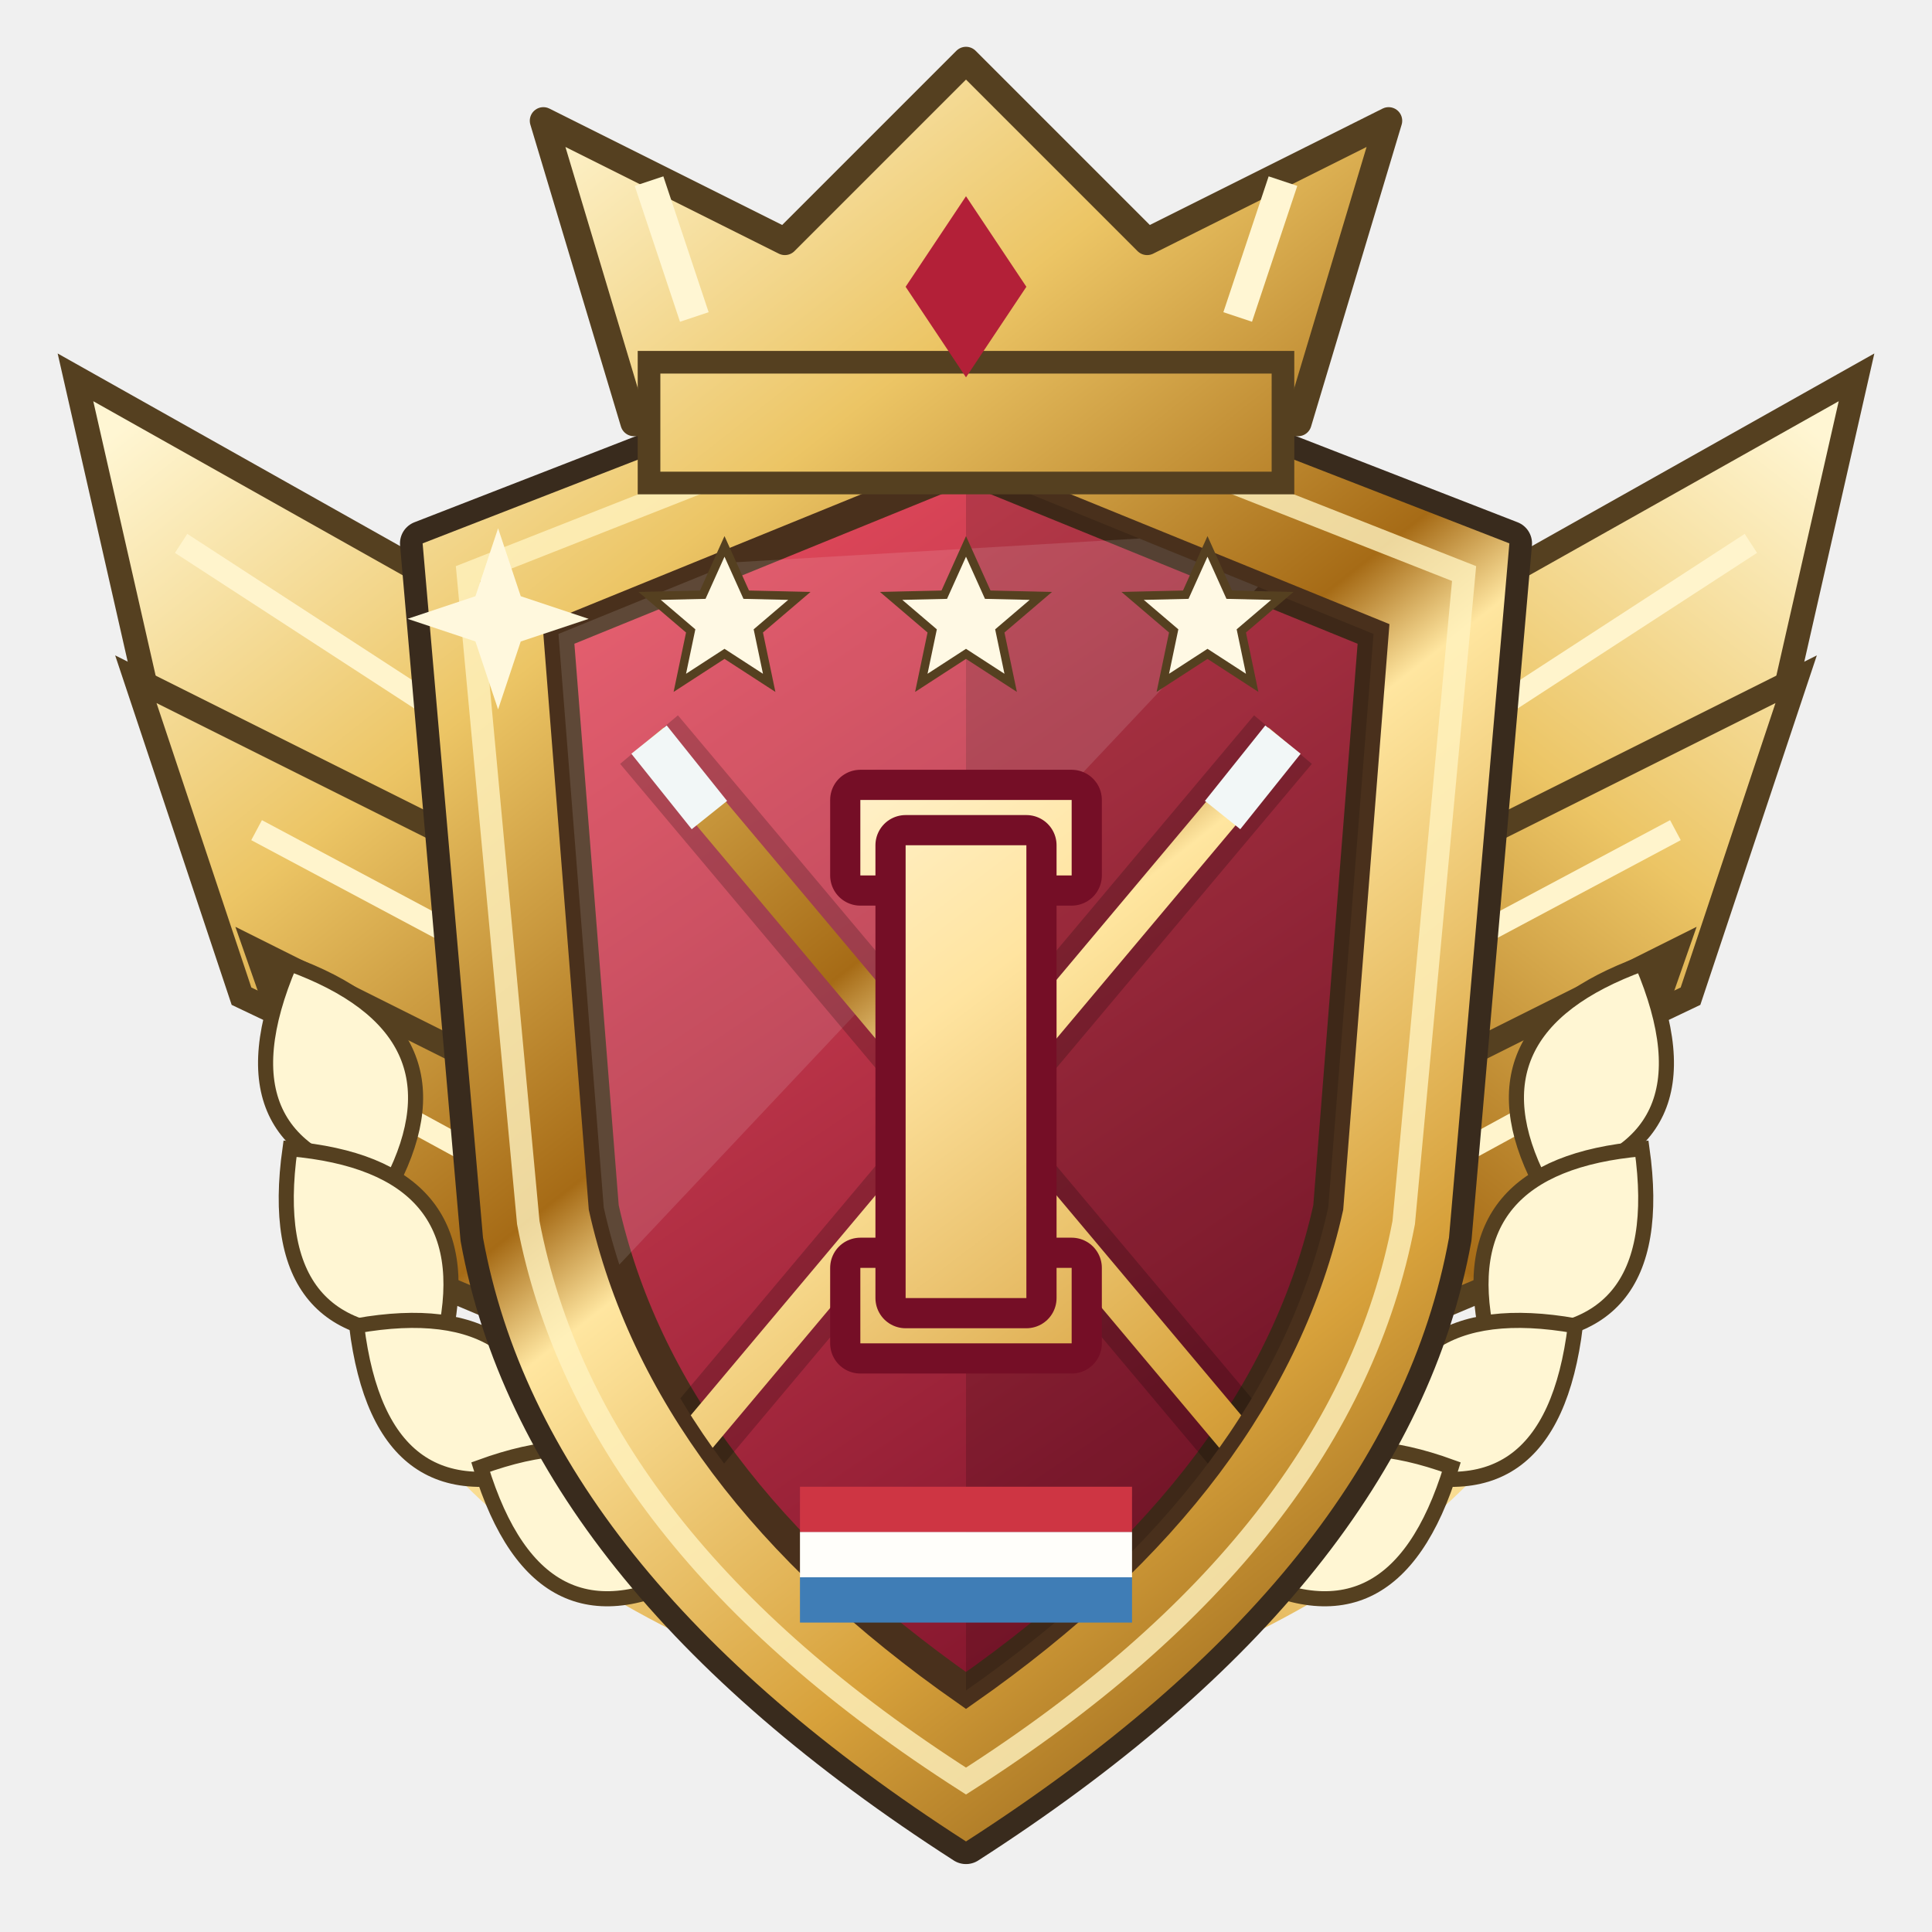
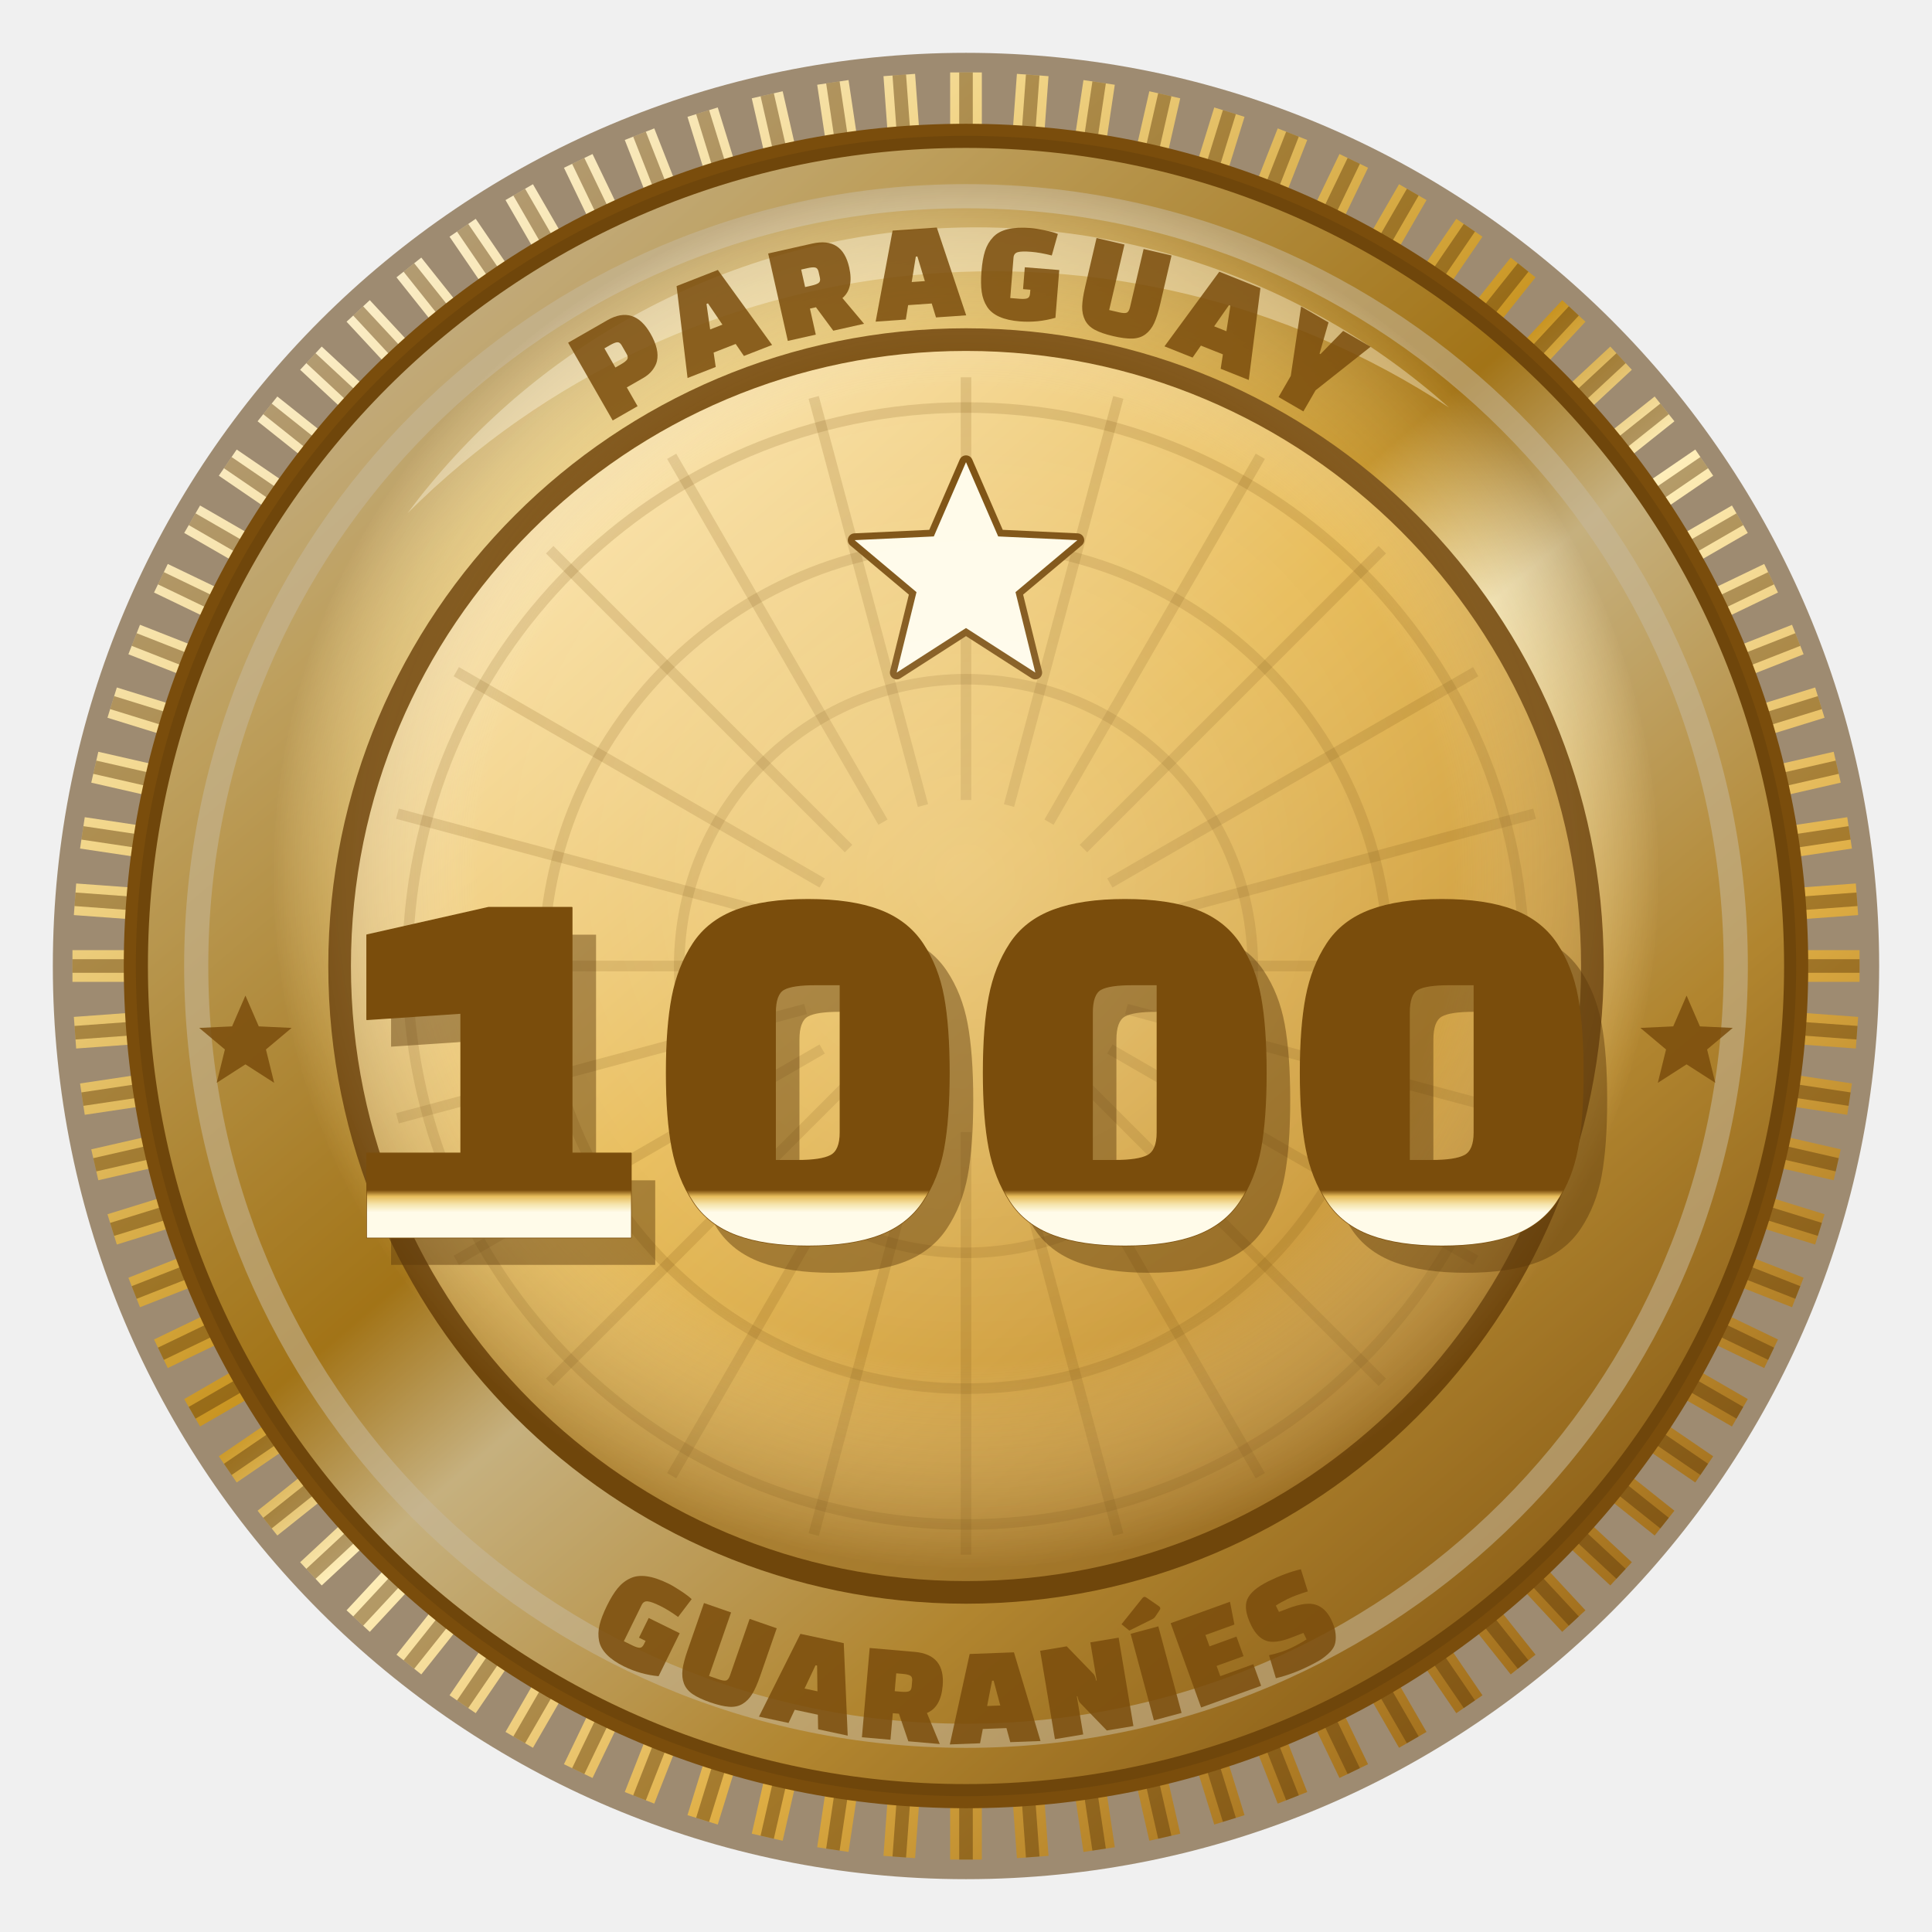
<svg xmlns="http://www.w3.org/2000/svg" viewBox="0 0 128 128" fill="none">
  <defs>
-     <linearGradient id="metal" x1="25" y1="15" x2="103" y2="114" gradientUnits="userSpaceOnUse">
-       <stop stop-color="#fff6d3" />
-       <stop offset=".23" stop-color="#ecc565" />
-       <stop offset=".46" stop-color="#a66b16" />
-       <stop offset=".52" stop-color="#ffe6a0" />
-       <stop offset=".76" stop-color="#d7a13b" />
-       <stop offset="1" stop-color="#805010" />
+     <linearGradient id="metal" x1="20" y1="12" x2="108" y2="116" gradientUnits="userSpaceOnUse">
+       <stop offset="0" stop-color="#fffaea" />
+       <stop offset="0.18" stop-color="#f2d68a" />
+       <stop offset="0.44" stop-color="#c8931f" />
+       <stop offset="0.53" stop-color="#fff0bd" />
+       <stop offset="0.74" stop-color="#dfae44" />
+       <stop offset="1" stop-color="#8f5c11" />
    </linearGradient>
-     <linearGradient id="face" x1="44" y1="49" x2="76" y2="91" gradientUnits="userSpaceOnUse">
-       <stop stop-color="#fff9e4" />
-       <stop offset=".48" stop-color="#ffe4a0" />
-       <stop offset="1" stop-color="#daa747" />
+     <linearGradient id="core" x1="30" y1="26" x2="98" y2="104" gradientUnits="userSpaceOnUse">
+       <stop offset="0" stop-color="#ffeec4" />
+       <stop offset="0.45" stop-color="#e8bd5c" />
+       <stop offset="1" stop-color="#b8842a" />
    </linearGradient>
-     <linearGradient id="enamel" x1="40" y1="35" x2="91" y2="111" gradientUnits="userSpaceOnUse">
-       <stop stop-color="#e54b5d" />
-       <stop offset="1" stop-color="#750e26" />
+     <linearGradient id="relief" x1="64" y1="48" x2="64" y2="90" gradientUnits="userSpaceOnUse">
+       <stop stop-color="#fffbe9" />
+       <stop offset=".34" stop-color="#f6e6b0" />
+       <stop offset=".72" stop-color="#e8bd5c" />
+       <stop offset="1" stop-color="#7a4d0c" />
    </linearGradient>
+     <radialGradient id="hollow" cx="64" cy="58" r="46" gradientUnits="userSpaceOnUse">
+       <stop stop-color="#fff" stop-opacity=".22" />
+       <stop offset=".7" stop-color="#fff" stop-opacity="0" />
+       <stop offset="1" stop-color="#5c390a" stop-opacity=".35" />
+     </radialGradient>
    <clipPath id="field">
-       <path d="M64 31 91 42 88 80Q84 98 64 112 44 98 40 80L37 42Z" />
+       <circle cx="64" cy="64" r="41" />
    </clipPath>
+     <path id="reed" d="M64.00 9.20L64.00 4.80 M68.10 9.35L68.42 4.97 M72.17 9.81L72.82 5.46 M76.19 10.57L77.17 6.28 M80.15 11.63L81.45 7.43 M84.02 12.99L85.63 8.89 M87.78 14.63L89.69 10.66 M91.40 16.54L93.60 12.73 M94.87 18.72L97.35 15.09 M98.17 21.16L100.91 17.72 M101.27 23.83L104.27 20.60 M104.17 26.73L107.40 23.73 M106.84 29.83L110.28 27.09 M109.28 33.13L112.91 30.65 M111.46 36.60L115.27 34.40 M113.37 40.22L117.34 38.31 M115.01 43.98L119.11 42.37 M116.37 47.85L120.57 46.55 M117.43 51.81L121.72 50.83 M118.19 55.83L122.54 55.18 M118.65 59.90L123.03 59.58 M118.80 64.00L123.20 64.00 M118.65 68.10L123.03 68.42 M118.19 72.17L122.54 72.82 M117.43 76.19L121.72 77.17 M116.37 80.15L120.57 81.45 M115.01 84.02L119.11 85.63 M113.37 87.78L117.34 89.69 M111.46 91.40L115.27 93.60 M109.28 94.87L112.91 97.35 M106.84 98.17L110.28 100.91 M104.17 101.27L107.40 104.27 M101.27 104.17L104.27 107.40 M98.17 106.84L100.91 110.28 M94.87 109.28L97.35 112.91 M91.40 111.46L93.60 115.27 M87.78 113.37L89.69 117.34 M84.02 115.01L85.63 119.11 M80.15 116.37L81.45 120.57 M76.19 117.43L77.17 121.72 M72.17 118.19L72.82 122.54 M68.10 118.65L68.42 123.03 M64.00 118.80L64.00 123.20 M59.90 118.65L59.58 123.03 M55.83 118.19L55.18 122.54 M51.81 117.43L50.83 121.72 M47.85 116.37L46.55 120.57 M43.98 115.01L42.37 119.11 M40.22 113.37L38.31 117.34 M36.60 111.46L34.40 115.27 M33.13 109.28L30.65 112.91 M29.83 106.84L27.09 110.28 M26.73 104.17L23.73 107.40 M23.83 101.27L20.60 104.27 M21.16 98.17L17.72 100.91 M18.72 94.87L15.09 97.35 M16.54 91.40L12.73 93.60 M14.63 87.78L10.66 89.69 M12.99 84.02L8.89 85.63 M11.63 80.15L7.43 81.45 M10.57 76.19L6.28 77.17 M9.81 72.17L5.46 72.82 M9.35 68.10L4.97 68.42 M9.20 64.00L4.80 64.00 M9.35 59.90L4.97 59.58 M9.81 55.83L5.46 55.18 M10.57 51.81L6.28 50.83 M11.63 47.85L7.43 46.55 M12.99 43.98L8.89 42.37 M14.63 40.22L10.66 38.31 M16.54 36.60L12.73 34.40 M18.72 33.13L15.09 30.65 M21.16 29.83L17.72 27.09 M23.83 26.73L20.60 23.73 M26.73 23.83L23.73 20.60 M29.83 21.16L27.09 17.72 M33.13 18.72L30.65 15.09 M36.60 16.54L34.40 12.73 M40.22 14.63L38.31 10.66 M43.98 12.99L42.37 8.89 M47.85 11.63L46.55 7.43 M51.81 10.57L50.83 6.28 M55.83 9.81L55.18 5.46 M59.90 9.35L59.58 4.97" />
  </defs>
-   <g>
-     <path d="M37 43 5 25 10 47 35 62Z" fill="url(#metal)" stroke="#554020" stroke-width="1.6" />
-     <path d="M35 58 9 45 16 66 37 76Z" fill="url(#metal)" stroke="#554020" stroke-width="1.6" />
-     <path d="M37 73 17 63 24 83 43 91Z" fill="url(#metal)" stroke="#554020" stroke-width="1.6" />
-     <path d="M12 36 32 49M17 55 32 63M25 73 36 79" stroke="#fff4cc" stroke-width="1.5" />
+   <circle cx="64" cy="64" r="60.5" fill="#5c390a" fill-opacity=".55" />
+   <use href="#reed" stroke="url(#metal)" stroke-width="2.1" />
+   <use href="#reed" stroke="#5c390a" stroke-opacity=".45" stroke-width=".9" />
+   <circle cx="64" cy="64" r="55" fill="url(#metal)" stroke="#7a4d0c" stroke-width="1.6" />
+   <circle cx="64" cy="64" r="51" fill="none" stroke="#fffbe9" stroke-opacity=".55" stroke-width="1.6" />
+   <circle cx="64" cy="64" r="41.5" fill="url(#core)" stroke="#7a4d0c" stroke-width="1.5" />
+   <g clip-path="url(#field)" stroke="#7a4d0c" stroke-opacity=".17" stroke-width=".7" fill="none">
+     <circle cx="64" cy="64" r="19" />
+     <circle cx="64" cy="64" r="28" />
+     <circle cx="64" cy="64" r="37" />
+     <path d="M64.00 53.00L64.00 25.00" />
+     <path d="M66.85 53.37L74.09 26.33" />
+     <path d="M69.50 54.47L83.50 30.23" />
+     <path d="M71.78 56.22L91.58 36.42" />
+     <path d="M73.53 58.50L97.77 44.50" />
+     <path d="M74.63 61.15L101.67 53.91" />
+     <path d="M75.00 64.00L103.00 64.00" />
+     <path d="M74.63 66.85L101.67 74.09" />
+     <path d="M73.53 69.50L97.77 83.50" />
+     <path d="M71.78 71.78L91.58 91.58" />
+     <path d="M69.50 73.53L83.50 97.77" />
+     <path d="M66.85 74.63L74.09 101.67" />
+     <path d="M64.00 75.00L64.00 103.00" />
+     <path d="M61.15 74.63L53.91 101.67" />
+     <path d="M58.50 73.53L44.50 97.77" />
+     <path d="M56.22 71.78L36.42 91.58" />
+     <path d="M54.47 69.50L30.23 83.50" />
+     <path d="M53.37 66.85L26.33 74.09" />
+     <path d="M53.00 64.00L25.00 64.00" />
+     <path d="M53.37 61.15L26.33 53.91" />
+     <path d="M54.47 58.50L30.23 44.50" />
+     <path d="M56.22 56.22L36.42 36.42" />
+     <path d="M58.50 54.47L44.50 30.23" />
+     <path d="M61.15 53.37L53.91 26.33" />
  </g>
-   <g transform="translate(128 0) scale(-1 1)">
-     <path d="M37 43 5 25 10 47 35 62Z" fill="url(#metal)" stroke="#554020" stroke-width="1.6" />
-     <path d="M35 58 9 45 16 66 37 76Z" fill="url(#metal)" stroke="#554020" stroke-width="1.6" />
-     <path d="M37 73 17 63 24 83 43 91Z" fill="url(#metal)" stroke="#554020" stroke-width="1.6" />
-     <path d="M12 36 32 49M17 55 32 63M25 73 36 79" stroke="#fff4cc" stroke-width="1.5" />
+   <g fill="url(#relief)" stroke="#7a4d0c" stroke-width="1.1" stroke-linejoin="round" paint-order="stroke">
+     <path d="M0-9 2.6-3 9-2.7 4 1.5 5.6 8 0 4.4-5.6 8-4 1.5-9-2.7-2.6-3Z" transform="translate(64 38) scale(.82)" />
  </g>
-   <g>
-     <path d="M48 108Q19 95 21 66" fill="none" stroke="url(#metal)" stroke-width="3" />
-     <path d="M0 7Q-10 0 0-9 9 0 0 7Z" transform="translate(23 72) rotate(-25)" fill="url(#metal)" stroke="#554020" stroke-width="1" />
-     <path d="M0 7Q-10 0 0-9 9 0 0 7Z" transform="translate(25 83) rotate(-40)" fill="url(#metal)" stroke="#554020" stroke-width="1" />
-     <path d="M0 7Q-10 0 0-9 9 0 0 7Z" transform="translate(31 93) rotate(-55)" fill="url(#metal)" stroke="#554020" stroke-width="1" />
-     <path d="M0 7Q-10 0 0-9 9 0 0 7Z" transform="translate(40 101) rotate(-65)" fill="url(#metal)" stroke="#554020" stroke-width="1" />
+   <circle cx="64" cy="64" r="55" fill="url(#hollow)" />
+   <path d="M27 34A47 47 0 0 1 96 27 55 55 0 0 0 27 34Z" fill="#fffbe9" fill-opacity=".38" />
+   <g fill="#5c390a" fill-opacity=".45" transform="translate(1.6 1.8)">
+     <g transform="translate(22.00 82.00) scale(0.035 -0.035)">
+       <path d="M566 0H66V160H244V425L66 413V573L296 625H454V160H566Z" />
+     </g>
+     <g transform="translate(43.00 82.00) scale(0.035 -0.035)">
+       <path d="M83.5 68.5Q55 112 44.0 169.0Q33 226 33.0 312.5Q33 399 44.0 456.0Q55 513 83.5 556.5Q112 600 165.5 620.0Q219 640 301.0 640.0Q383 640 436.0 620.0Q489 600 518.0 556.5Q547 513 557.5 456.0Q568 399 568.0 312.0Q568 225 557.5 168.5Q547 112 518.0 68.5Q489 25 436.0 5.0Q383 -15 301.0 -15.0Q219 -15 165.5 5.0Q112 25 83.5 68.5ZM239 426V146H281Q326 146 344.0 155.5Q362 165 362 199V479H315Q271 479 255.0 470.0Q239 461 239 426Z" />
+     </g>
+     <g transform="translate(64.00 82.00) scale(0.035 -0.035)">
+       <path d="M83.5 68.5Q55 112 44.0 169.0Q33 226 33.0 312.5Q33 399 44.0 456.0Q55 513 83.5 556.5Q112 600 165.5 620.0Q219 640 301.0 640.0Q383 640 436.0 620.0Q489 600 518.0 556.5Q547 513 557.5 456.0Q568 399 568.0 312.0Q568 225 557.5 168.5Q547 112 518.0 68.5Q489 25 436.0 5.0Q383 -15 301.0 -15.0Q219 -15 165.5 5.0Q112 25 83.5 68.5ZM239 426V146H281Q326 146 344.0 155.5Q362 165 362 199V479H315Q271 479 255.0 470.0Q239 461 239 426Z" />
+     </g>
+     <g transform="translate(85.00 82.00) scale(0.035 -0.035)">
+       <path d="M83.5 68.5Q55 112 44.0 169.0Q33 226 33.0 312.5Q33 399 44.0 456.0Q55 513 83.5 556.5Q112 600 165.5 620.0Q219 640 301.0 640.0Q383 640 436.0 620.0Q489 600 518.0 556.5Q547 513 557.5 456.0Q568 399 568.0 312.0Q568 225 557.5 168.5Q547 112 518.0 68.5Q489 25 436.0 5.0Q383 -15 301.0 -15.0Q219 -15 165.5 5.0Q112 25 83.5 68.5ZM239 426V146H281Q326 146 344.0 155.5Q362 165 362 199V479H315Q271 479 255.0 470.0Q239 461 239 426Z" />
+     </g>
  </g>
-   <g transform="translate(128 0) scale(-1 1)">
-     <path d="M48 108Q19 95 21 66" fill="none" stroke="url(#metal)" stroke-width="3" />
-     <path d="M0 7Q-10 0 0-9 9 0 0 7Z" transform="translate(23 72) rotate(-25)" fill="url(#metal)" stroke="#554020" stroke-width="1" />
-     <path d="M0 7Q-10 0 0-9 9 0 0 7Z" transform="translate(25 83) rotate(-40)" fill="url(#metal)" stroke="#554020" stroke-width="1" />
-     <path d="M0 7Q-10 0 0-9 9 0 0 7Z" transform="translate(31 93) rotate(-55)" fill="url(#metal)" stroke="#554020" stroke-width="1" />
-     <path d="M0 7Q-10 0 0-9 9 0 0 7Z" transform="translate(40 101) rotate(-65)" fill="url(#metal)" stroke="#554020" stroke-width="1" />
+   <g fill="url(#relief)" stroke="#7a4d0c" stroke-width="2.2" stroke-linejoin="round" paint-order="stroke">
+     <g transform="translate(22.00 82.00) scale(0.035 -0.035)">
+       <path d="M566 0H66V160H244V425L66 413V573L296 625H454V160H566Z" />
+     </g>
+     <g transform="translate(43.00 82.00) scale(0.035 -0.035)">
+       <path d="M83.5 68.5Q55 112 44.0 169.0Q33 226 33.0 312.5Q33 399 44.0 456.0Q55 513 83.5 556.5Q112 600 165.5 620.0Q219 640 301.0 640.0Q383 640 436.0 620.0Q489 600 518.0 556.5Q547 513 557.5 456.0Q568 399 568.0 312.0Q568 225 557.5 168.5Q547 112 518.0 68.5Q489 25 436.0 5.0Q383 -15 301.0 -15.0Q219 -15 165.5 5.0Q112 25 83.5 68.5ZM239 426V146H281Q326 146 344.0 155.5Q362 165 362 199V479H315Q271 479 255.0 470.0Q239 461 239 426Z" />
+     </g>
+     <g transform="translate(64.00 82.00) scale(0.035 -0.035)">
+       <path d="M83.5 68.5Q55 112 44.0 169.0Q33 226 33.0 312.5Q33 399 44.0 456.0Q55 513 83.5 556.5Q112 600 165.5 620.0Q219 640 301.0 640.0Q383 640 436.0 620.0Q489 600 518.0 556.5Q547 513 557.5 456.0Q568 399 568.0 312.0Q568 225 557.5 168.5Q547 112 518.0 68.5Q489 25 436.0 5.0Q383 -15 301.0 -15.0Q219 -15 165.5 5.0Q112 25 83.5 68.5ZM239 426V146H281Q326 146 344.0 155.5Q362 165 362 199V479H315Q271 479 255.0 470.0Q239 461 239 426Z" />
+     </g>
+     <g transform="translate(85.00 82.00) scale(0.035 -0.035)">
+       <path d="M83.5 68.5Q55 112 44.0 169.0Q33 226 33.0 312.5Q33 399 44.0 456.0Q55 513 83.5 556.5Q112 600 165.5 620.0Q219 640 301.0 640.0Q383 640 436.0 620.0Q489 600 518.0 556.5Q547 513 557.5 456.0Q568 399 568.0 312.0Q568 225 557.5 168.5Q547 112 518.0 68.5Q489 25 436.0 5.0Q383 -15 301.0 -15.0Q219 -15 165.5 5.0Q112 25 83.5 68.5ZM239 426V146H281Q326 146 344.0 155.5Q362 165 362 199V479H315Q271 479 255.0 470.0Q239 461 239 426Z" />
+     </g>
  </g>
-   <path d="M64 22 100 36 96 82Q92 104 64 122 36 104 32 82L28 36Z" fill="#392b1d" stroke="#392b1d" stroke-width="3" stroke-linejoin="round" />
-   <path d="M64 22 100 36 96 82Q92 104 64 122 36 104 32 82L28 36Z" fill="url(#metal)" />
-   <path d="M64 25 97 38 93 81Q89 102 64 118 39 102 35 81L31 38Z" stroke="#fff2bf" stroke-opacity=".8" stroke-width="1.5" />
-   <path d="M64 31 91 42 88 80Q84 98 64 112 44 98 40 80L37 42Z" fill="url(#enamel)" stroke="#49301c" stroke-width="2" />
-   <g clip-path="url(#field)">
-     <path d="M64 30V115H99V30Z" fill="#000" fill-opacity=".16" />
-     <path d="M36 38 87 35 38 87Z" fill="#fff" fill-opacity=".12" />
-     <path d="M43 49 85 99M85 49 43 99" stroke="#000" stroke-opacity=".2" stroke-width="5" />
-     <path d="M43 49 85 99M85 49 43 99" stroke="url(#metal)" stroke-width="2.5" />
-     <path d="M43 49 47 54M85 49 81 54" stroke="#f2f7f7" stroke-width="3" />
+   <g fill="#7a4d0c" fill-opacity=".85">
+     <g transform="translate(41.29 110.22) rotate(386.17) translate(-2.85 0) scale(0.0095 -0.0095)">
+       <path d="M370 184V211H319V364H560V30Q441 -15 314 -15Q143 -15 79 68Q46 111 33.0 169.0Q20 227 20.0 312.5Q20 398 33.5 455.5Q47 513 82 556Q148 640 337 640Q376 640 438.5 632.0Q501 624 530 614L500 461Q419 475 353.5 475.0Q288 475 261.5 465.0Q235 455 235 425V142H301Q337 142 353.5 149.5Q370 157 370 184Z" />
+     </g>
+     <g transform="translate(47.10 112.65) rotate(379.15) translate(-2.88 0) scale(0.0095 -0.0095)">
+       <path d="M235 625V156H306Q344 156 358.0 165.5Q372 175 372 209V625H572V274Q572 189 561.0 137.0Q550 85 520.0 49.0Q490 13 438.0 -1.0Q386 -15 303.0 -15.0Q220 -15 168.5 -1.0Q117 13 87.0 49.0Q57 85 46.0 137.0Q35 189 35 274V625Z" />
+     </g>
+     <g transform="translate(53.22 114.36) rotate(372.09) translate(-2.89 0) scale(0.0095 -0.0095)">
+       <path d="M199 0H-12L150 625H459L621 0H410L387 99H222ZM299 433 258 258H350L310 433Z" />
+     </g>
+     <g transform="translate(59.54 115.31) rotate(364.97) translate(-2.92 0) scale(0.0095 -0.0095)">
+       <path d="M595 0H375L293 186H250V0H50V625H365Q580 625 580 406Q580 256 487 208ZM250 465V340H296Q332 340 348.5 347.5Q365 355 365 382V423Q365 450 348.5 457.5Q332 465 296 465Z" />
+     </g>
+     <g transform="translate(65.93 115.46) rotate(357.85) translate(-2.89 0) scale(0.0095 -0.0095)">
+       <path d="M199 0H-12L150 625H459L621 0H410L387 99H222ZM299 433 258 258H350L310 433Z" />
+     </g>
+     <g transform="translate(72.49 114.79) rotate(350.51) translate(-3.11 0) scale(0.0095 -0.0095)">
+       <path d="M417 0 264 222Q256 233 254 270H250V0H50V625H238L391 403Q399 392 401 355H405V625H605V0Z" />
+     </g>
+     <g transform="translate(77.37 113.73) rotate(344.96) translate(-1.43 0) scale(0.0095 -0.0095)">
+       <path d="M50 0V625H250V0ZM221 684 47 649 6 706 195 845Q201 849 208.0 849.0Q215 849 224 838L287 764Q296 754 296.0 747.5Q296 741 293.5 737.5Q291 734 247 696Q237 687 221 684Z" />
+     </g>
+     <g transform="translate(81.50 112.43) rotate(340.13) translate(-2.52 0) scale(0.0095 -0.0095)">
+       <path d="M450 236H250V160H495V0H50V625H490L465 465H250V381H450Z" />
+     </g>
+     <g transform="translate(86.82 110.17) rotate(333.70) translate(-2.74 0) scale(0.0095 -0.0095)">
+       <path d="M25 11 53 176Q145 153 218.5 153.0Q292 153 337 159V209L247 217Q125 228 79.5 275.5Q34 323 34 416Q34 544 89.5 592.0Q145 640 278.0 640.0Q411 640 518 615L493 455Q400 470 344.0 470.0Q288 470 249 465V416L321 409Q452 396 502.0 346.5Q552 297 552 209Q552 146 535.0 102.5Q518 59 494.5 36.5Q471 14 428.0 2.0Q385 -10 352.5 -12.5Q320 -15 266 -15Q136 -15 25 11Z" />
+     </g>
+     <g transform="translate(42.61 26.70) rotate(-29.84) translate(-2.80 0) scale(0.0095 -0.0095)">
+       <path d="M380 151H250V0H50V625H365Q580 625 580 394Q580 267 524 206Q503 183 466.0 167.0Q429 151 380 151ZM250 465V311H296Q332 311 348.5 318.5Q365 326 365 353V423Q365 450 348.5 457.5Q332 465 296 465Z" />
+     </g>
+     <g transform="translate(48.35 23.95) rotate(-21.34) translate(-2.89 0) scale(0.0095 -0.0095)">
+       <path d="M199 0H-12L150 625H459L621 0H410L387 99H222ZM299 433 258 258H350L310 433Z" />
+     </g>
+     <g transform="translate(54.58 22.05) rotate(-12.66) translate(-2.92 0) scale(0.0095 -0.0095)">
+       <path d="M595 0H375L293 186H250V0H50V625H365Q580 625 580 406Q580 256 487 208ZM250 465V340H296Q332 340 348.5 347.5Q365 355 365 382V423Q365 450 348.5 457.5Q332 465 296 465Z" />
+     </g>
+     <g transform="translate(61.01 21.10) rotate(-3.98) translate(-2.89 0) scale(0.0095 -0.0095)">
+       <path d="M199 0H-12L150 625H459L621 0H410L387 99H222ZM299 433 258 258H350L310 433Z" />
+     </g>
+     <g transform="translate(67.44 21.14) rotate(4.59) translate(-2.85 0) scale(0.0095 -0.0095)">
+       <path d="M370 184V211H319V364H560V30Q441 -15 314 -15Q143 -15 79 68Q46 111 33.0 169.0Q20 227 20.0 312.5Q20 398 33.5 455.5Q47 513 82 556Q148 640 337 640Q376 640 438.5 632.0Q501 624 530 614L500 461Q419 475 353.5 475.0Q288 475 261.5 465.0Q235 455 235 425V142H301Q337 142 353.5 149.5Q370 157 370 184Z" />
+     </g>
+     <g transform="translate(73.78 22.13) rotate(13.14) translate(-2.88 0) scale(0.0095 -0.0095)">
+       <path d="M235 625V156H306Q344 156 358.0 165.5Q372 175 372 209V625H572V274Q572 189 561.0 137.0Q550 85 520.0 49.0Q490 13 438.0 -1.0Q386 -15 303.0 -15.0Q220 -15 168.5 -1.0Q117 13 87.0 49.0Q57 85 46.0 137.0Q35 189 35 274V625Z" />
+     </g>
+     <g transform="translate(79.94 24.06) rotate(21.76) translate(-2.89 0) scale(0.0095 -0.0095)">
+       <path d="M199 0H-12L150 625H459L621 0H410L387 99H222ZM299 433 258 258H350L310 433Z" />
+     </g>
+     <g transform="translate(85.53 26.78) rotate(30.05) translate(-2.66 0) scale(0.0095 -0.0095)">
+       <path d="M221 625 276 405H283L339 625H560L380 170V0H180V170L0 625Z" />
+     </g>
+     <path d="M0-9 2.6-3 9-2.7 4 1.5 5.6 8 0 4.4-5.6 8-4 1.5-9-2.7-2.6-3Z" transform="translate(111.74 69.02) scale(.34)" />
+     <path d="M0-9 2.6-3 9-2.7 4 1.5 5.6 8 0 4.4-5.6 8-4 1.5-9-2.7-2.6-3Z" transform="translate(16.26 69.02) scale(.34)" />
  </g>
-   <g fill="url(#face)" stroke="#750e26" stroke-width="4" stroke-linejoin="round" paint-order="stroke">
-     <path d="M57.0 53h14v5h-14zM57.0 84h14v5h-14z" />
-     <rect x="60.0" y="56" width="8" height="30" />
-   </g>
-   <g fill="url(#face)" stroke="#554020" stroke-width=".7">
-     <path d="M0-6 1.8-2 6.2-1.9 2.8 1 3.7 5.3 0 2.9-3.7 5.3-2.8 1-6.2-1.9-1.8-2Z" transform="translate(48 41) scale(.8)" />
-     <path d="M0-6 1.8-2 6.2-1.9 2.8 1 3.7 5.3 0 2.9-3.7 5.3-2.8 1-6.2-1.9-1.8-2Z" transform="translate(64 41) scale(.8)" />
-     <path d="M0-6 1.8-2 6.2-1.9 2.8 1 3.7 5.3 0 2.9-3.7 5.3-2.8 1-6.2-1.9-1.8-2Z" transform="translate(80 41) scale(.8)" />
-   </g>
-   <path d="M53 100H75" stroke="#ce3543" stroke-width="3" />
-   <path d="M53 103H75" stroke="#fffefa" stroke-width="3" />
-   <path d="M53 106H75" stroke="#3f7db6" stroke-width="3" />
-   <path d="M42 28 36 8 52 16 64 4 76 16 92 8 86 28Z" fill="url(#metal)" stroke="#554020" stroke-width="1.8" stroke-linejoin="round" />
-   <path d="M43 24H85V32H43Z" fill="url(#metal)" stroke="#554020" stroke-width="1.5" />
-   <path d="m64 13 4 6-4 6-4-6Z" fill="#b32038" />
-   <path d="M43 12 46 21M85 12 82 21" stroke="#fff6d3" stroke-width="2" />
-   <path d="m33 35 1.5 4.5L39 41l-4.5 1.5L33 47l-1.5-4.5L27 41l4.5-1.5Z" fill="#fff8dd" />
</svg>
